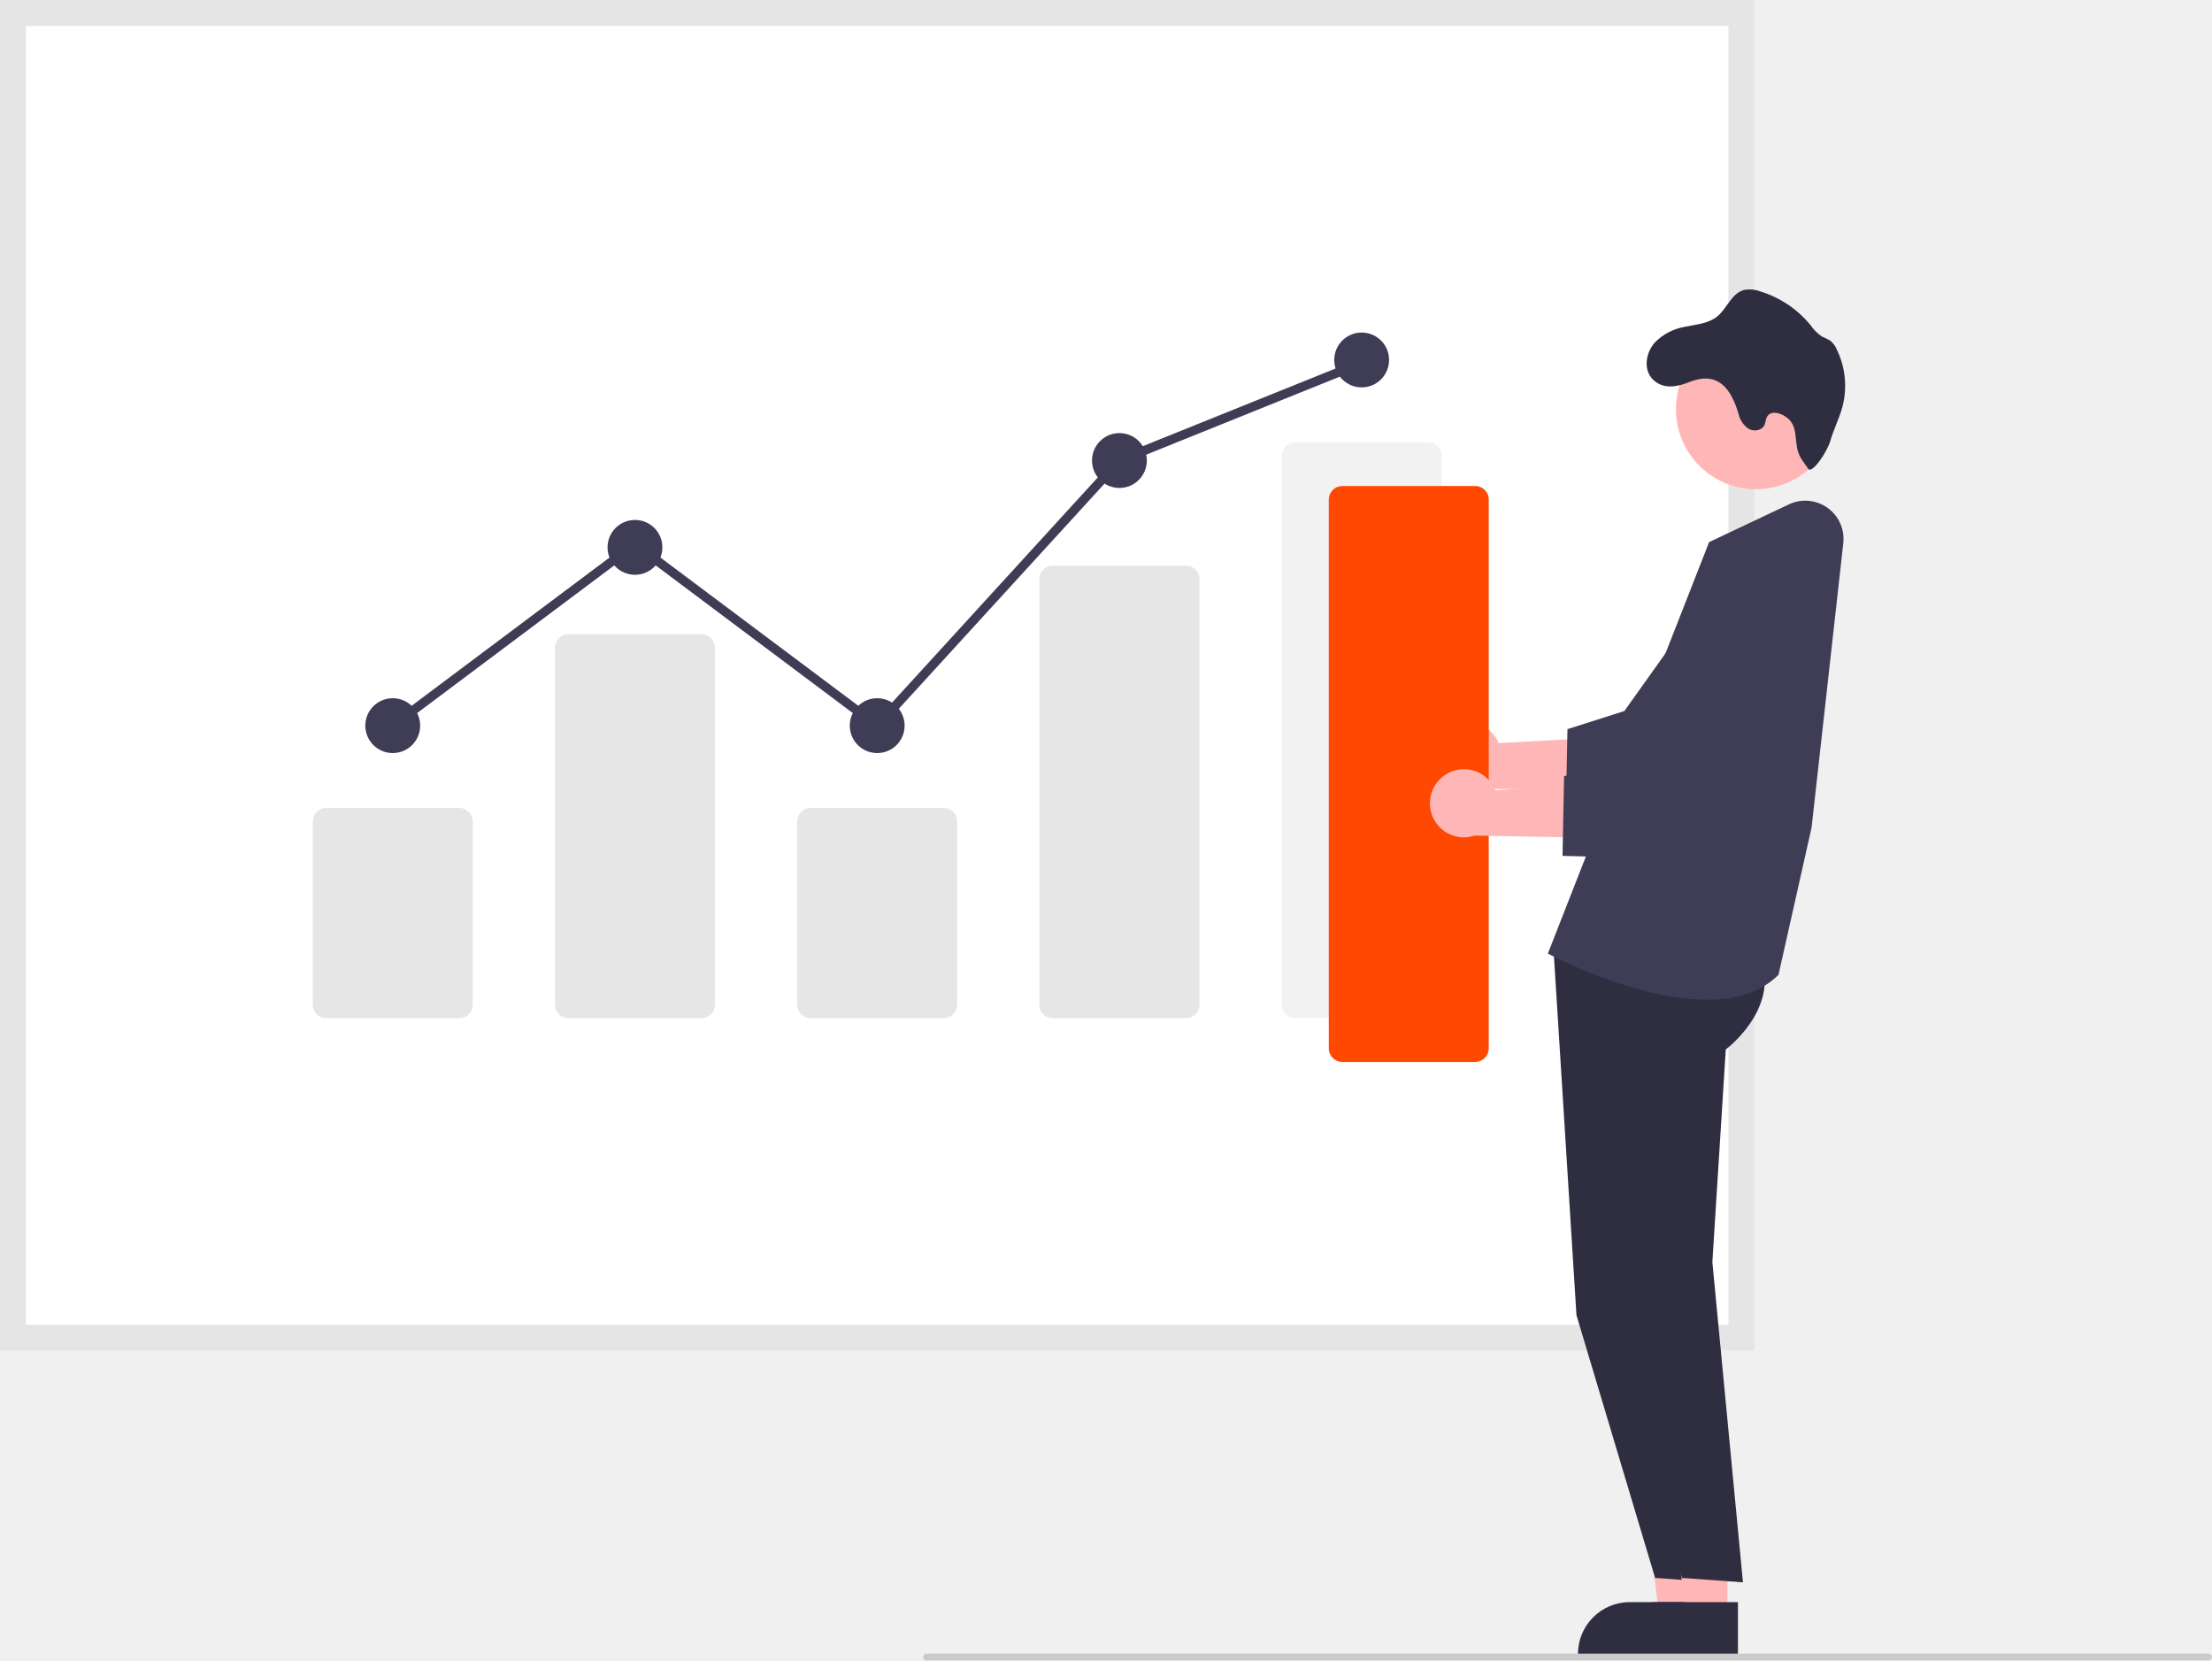
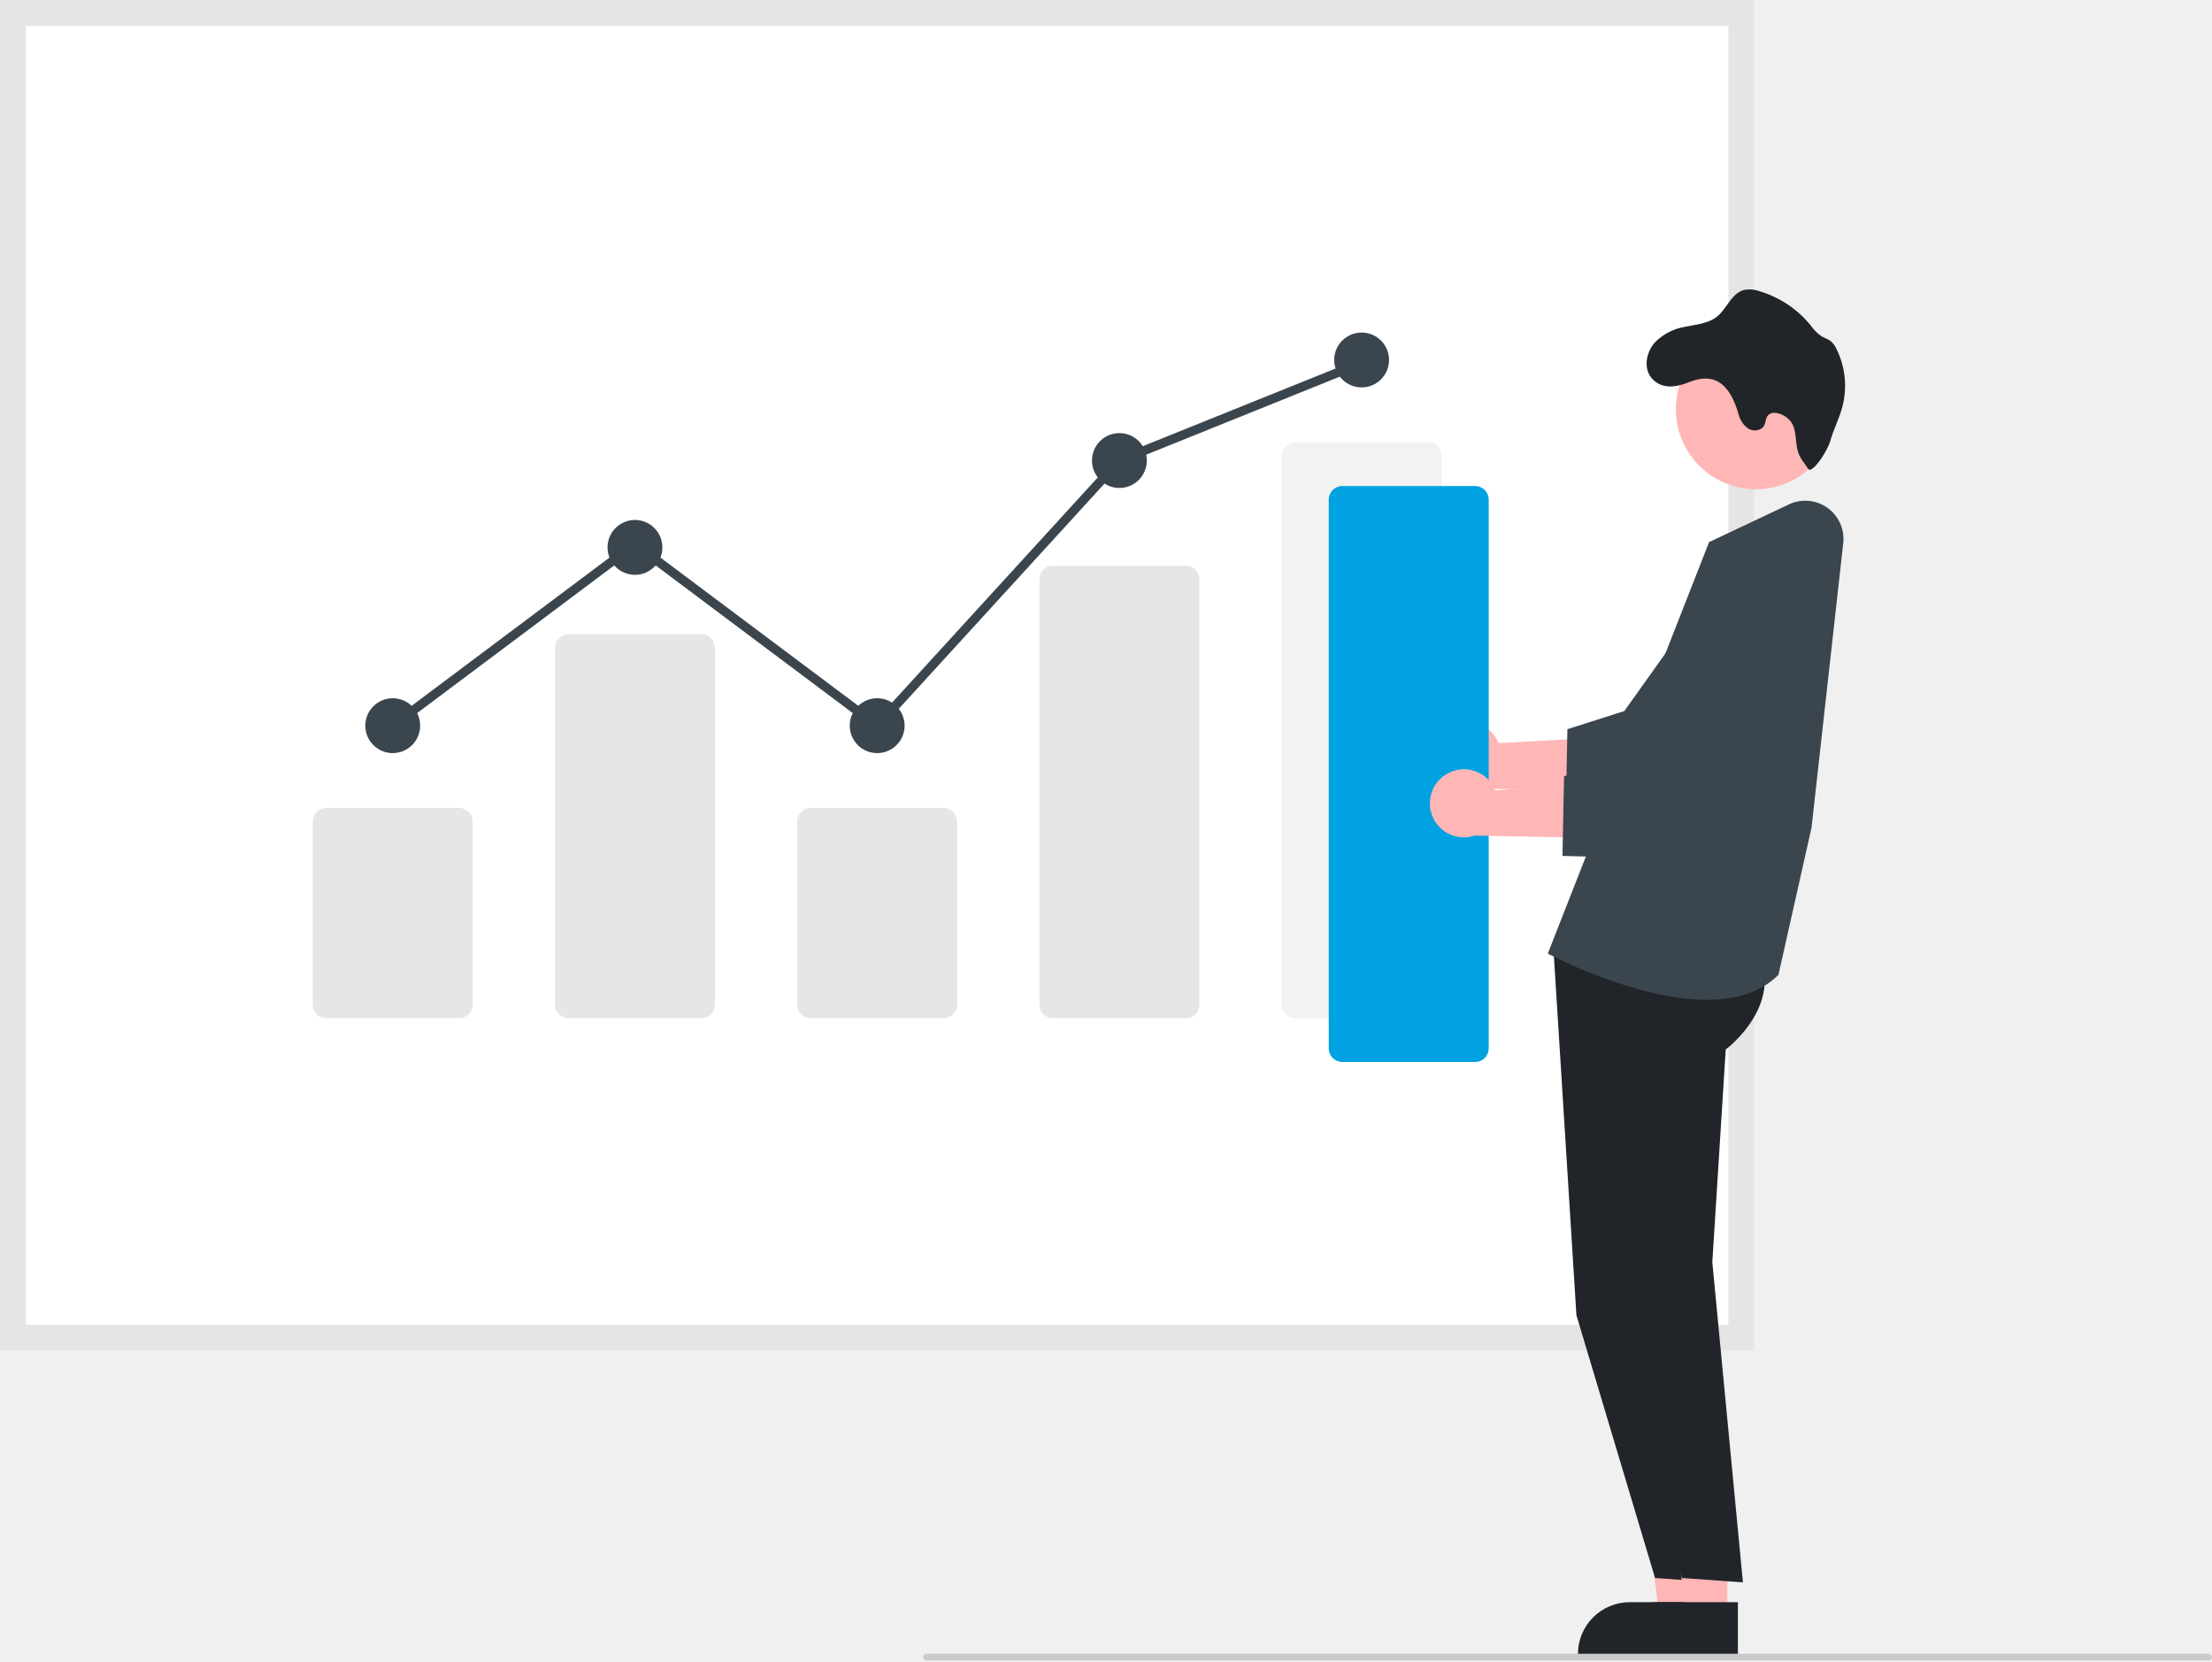
- <svg xmlns="http://www.w3.org/2000/svg" data-name="Layer 1" width="786.979" height="590.646" viewBox="0 0 786.979 590.646">
-   <path id="e7a552b9-89f6-403f-a662-c184ed590622-271" data-name="Path 133" d="M946.778,690.389a189.654,189.654,0,0,1-8.86,52.426c-.12.394-.253.782-.382,1.176H904.473c.035-.353.071-.747.105-1.176,2.204-25.343-10.389-177.751-25.586-204.129C880.324,540.826,949.342,609.862,946.778,690.389Z" transform="translate(-206.1701 -154.5432)" fill="#f0f0f0" />
-   <path id="b08f6207-3c71-42fa-8723-265175c281aa-272" data-name="Path 134" d="M944.297,742.816c-.277.394-.564.788-.859,1.176H918.634c.188-.335.406-.729.659-1.176,4.097-7.395,16.225-29.505,27.483-52.426,12.093-24.632,23.198-50.198,22.262-59.451C969.328,633.024,977.7,696.644,944.297,742.816Z" transform="translate(-206.1701 -154.5432)" fill="#f0f0f0" />
-   <path d="M830.342,635.032H206.17V154.543H830.342Z" transform="translate(-206.1701 -154.5432)" fill="#fff" />
-   <path d="M830.342,635.032H206.17V154.543H830.342Zm-614.95-9.222H821.12V163.765H215.392Z" transform="translate(-206.1701 -154.5432)" fill="#e5e5e5" />
-   <path d="M369.525,516.74H322.268a4.832,4.832,0,0,1-4.827-4.826V446.769a4.832,4.832,0,0,1,4.827-4.826h47.257a4.832,4.832,0,0,1,4.827,4.826v65.144A4.832,4.832,0,0,1,369.525,516.74Z" transform="translate(-206.1701 -154.5432)" fill="#e6e6e6" />
-   <path d="M455.705,516.74H408.448a4.832,4.832,0,0,1-4.827-4.826V384.98a4.832,4.832,0,0,1,4.827-4.826h47.257a4.832,4.832,0,0,1,4.827,4.826V511.913A4.832,4.832,0,0,1,455.705,516.74Z" transform="translate(-206.1701 -154.5432)" fill="#e6e6e6" />
-   <path d="M541.885,516.74H494.627a4.832,4.832,0,0,1-4.827-4.826V446.769a4.832,4.832,0,0,1,4.827-4.826h47.257a4.832,4.832,0,0,1,4.827,4.826v65.144A4.832,4.832,0,0,1,541.885,516.74Z" transform="translate(-206.1701 -154.5432)" fill="#e6e6e6" />
-   <path d="M628.064,516.74H580.807a4.727,4.727,0,0,1-4.827-4.608V360.371a4.727,4.727,0,0,1,4.827-4.608h47.257a4.727,4.727,0,0,1,4.827,4.608V512.132A4.727,4.727,0,0,1,628.064,516.74Z" transform="translate(-206.1701 -154.5432)" fill="#e6e6e6" />
-   <path d="M714.244,516.74H666.987a4.832,4.832,0,0,1-4.827-4.826V316.686a4.832,4.832,0,0,1,4.827-4.826h47.257a4.832,4.832,0,0,1,4.827,4.826v195.227A4.832,4.832,0,0,1,714.244,516.74Z" transform="translate(-206.1701 -154.5432)" fill="#f2f2f2" />
-   <circle cx="139.727" cy="258.131" r="9.756" fill="#3f3d56" />
-   <circle cx="225.906" cy="194.715" r="9.756" fill="#3f3d56" />
-   <circle cx="312.086" cy="258.131" r="9.756" fill="#3f3d56" />
-   <circle cx="398.266" cy="163.821" r="9.756" fill="#3f3d56" />
-   <circle cx="484.445" cy="128.048" r="9.756" fill="#3f3d56" />
-   <polygon points="312.292 260.316 225.906 195.613 140.702 259.432 138.752 256.829 225.906 191.549 311.88 255.945 397.315 162.451 397.658 162.312 483.837 127.589 485.053 130.606 399.216 165.19 312.292 260.316" fill="#3f3d56" />
-   <polygon points="604.996 574.714 590.317 574.713 583.333 518.093 604.999 518.094 604.996 574.714" fill="#ffb6b6" />
-   <path d="M814.91,743.487l-47.332-.002v-.599a18.424,18.424,0,0,1,18.423-18.423h.001l28.909.001Z" transform="translate(-206.1701 -154.5432)" fill="#2f2e41" />
-   <path d="M758.705,489.607,767.039,622.389l27.981,93.465,21.678,1.57L805.812,603.515l4.773-75.647s22.627-16.867,10.116-37.17Z" transform="translate(-206.1701 -154.5432)" fill="#2f2e41" />
-   <polygon points="614.575 574.714 599.895 574.713 592.912 518.093 614.577 518.094 614.575 574.714" fill="#ffb6b6" />
-   <path d="M824.489,743.487l-47.332-.002v-.599a18.424,18.424,0,0,1,18.423-18.423h.001l28.909.001Z" transform="translate(-206.1701 -154.5432)" fill="#2f2e41" />
-   <path d="M768.284,489.607,776.618,622.389l27.981,93.465,21.678,1.57L815.391,603.515l4.773-75.647s22.627-16.867,10.116-37.17Z" transform="translate(-206.1701 -154.5432)" fill="#2f2e41" />
-   <path d="M813.461,510.169c-24.998,0-54.42-15.277-56.125-16.174l-.474-.25,57.373-146.366L842.649,333.956a13.596,13.596,0,0,1,19.32,13.799L850.693,448.909l-11.77,52.391-.125.123C832.302,507.841,823.217,510.169,813.461,510.169Z" transform="translate(-206.1701 -154.5432)" fill="#3f3d56" />
-   <path d="M721.781,413.277a12.04,12.04,0,0,1,17.59,5.607l42.724-2.334-11.21,19.202-38.853-.728a12.106,12.106,0,0,1-10.252-21.747Z" transform="translate(-206.1701 -154.5432)" fill="#ffb6b6" />
-   <path d="M806.094,443.335l-42.815-1.093.552-28.321,20.246-6.444,33.209-46.578a21.425,21.425,0,1,1,34.165,25.836Z" transform="translate(-206.1701 -154.5432)" fill="#3f3d56" />
-   <circle cx="624.713" cy="145.57" r="28.449" fill="#ffb6b6" />
-   <path d="M794.891,276.406a19.445,19.445,0,0,1,10.657-5.592c3.951-.85,8.286-1.114,11.447-3.592,3.592-2.862,5.173-8.298,9.579-9.507a10.501,10.501,0,0,1,5.735.455,37.118,37.118,0,0,1,17.96,11.974,15.375,15.375,0,0,0,4.131,4.131,29.93,29.93,0,0,1,2.85,1.389,7.759,7.759,0,0,1,2.323,3.029,29.443,29.443,0,0,1,2.059,20.678c-1.102,4.083-3.089,7.867-4.263,11.974s-6.6,11.92-7.869,9.98-2.898-3.748-3.592-5.987c-1.355-4.404-.131-8.836-3.577-11.896-2.131-1.892-5.987-3.161-7.436-.718-.575.946-.539,2.143-1.03,3.125-.97,1.916-3.772,2.299-5.628,1.197a8.633,8.633,0,0,1-3.52-5.22c-2.79-9.435-7.543-15.374-17.637-11.339-3.76,1.509-8.19,2.526-11.806-.06C790.509,287.026,791.479,280.285,794.891,276.406Z" transform="translate(-206.1701 -154.5432)" fill="#2f2e41" />
-   <path d="M731.007,532.305H683.75a4.832,4.832,0,0,1-4.827-4.826V332.252a4.832,4.832,0,0,1,4.827-4.826h47.257a4.832,4.832,0,0,1,4.827,4.826V527.479A4.832,4.832,0,0,1,731.007,532.305Z" transform="translate(-206.1701 -154.5432)" fill="#ff4800" />
-   <path d="M720.584,430.04a12.04,12.04,0,0,1,17.59,5.607l42.724-2.334L769.688,452.515l-38.853-.728a12.106,12.106,0,0,1-10.252-21.747Z" transform="translate(-206.1701 -154.5432)" fill="#ffb6b6" />
-   <path d="M804.897,460.098l-42.815-1.093.552-28.321,20.246-6.444,33.209-46.578a21.425,21.425,0,1,1,34.165,25.836Z" transform="translate(-206.1701 -154.5432)" fill="#3f3d56" />
-   <path d="M991.952,745.189h-456.193a1.197,1.197,0,1,1,0-2.395h456.193a1.197,1.197,0,1,1,0,2.395Z" transform="translate(-206.1701 -154.5432)" fill="#cacaca" />
+ <svg xmlns="http://www.w3.org/2000/svg" width="787" height="591" viewBox="0 0 787 591" fill="none">
+   <g clip-path="url(#clip0_155_880)">
+     <path d="M740.608 535.846C740.131 553.651 737.148 571.3 731.748 588.272C731.628 588.666 731.495 589.054 731.366 589.448H698.303C698.338 589.095 698.374 588.701 698.409 588.272C700.613 562.929 688.019 410.521 672.822 384.143C674.154 386.283 743.172 455.319 740.608 535.846Z" fill="#F0F0F0" />
+     <path d="M738.127 588.272C737.85 588.666 737.563 589.06 737.268 589.448H712.464C712.652 589.113 712.87 588.719 713.122 588.272C717.22 580.877 729.348 558.767 740.605 535.846C752.699 511.214 763.803 485.648 762.868 476.395C763.158 478.481 771.529 542.101 738.127 588.272Z" fill="#F0F0F0" />
+     <path d="M624.172 480.489H0V0H624.172V480.489Z" fill="white" />
+     <path d="M624.172 480.489H0V0H624.172V480.489ZM9.222 471.267H614.95V9.222H9.222V471.267Z" fill="#E5E5E5" />
+     <path d="M163.356 362.197H116.098C114.819 362.195 113.592 361.686 112.687 360.781C111.782 359.877 111.273 358.65 111.271 357.37V292.226C111.273 290.946 111.782 289.719 112.687 288.814C113.592 287.91 114.819 287.401 116.098 287.399H163.356C164.635 287.401 165.862 287.91 166.767 288.814C167.672 289.719 168.181 290.946 168.183 292.226V357.37C168.181 358.65 167.672 359.877 166.767 360.781C165.862 361.686 164.635 362.195 163.356 362.197Z" fill="#E6E6E6" />
+     <path d="M249.535 362.197H202.278C200.998 362.195 199.772 361.686 198.867 360.781C197.962 359.877 197.453 358.65 197.451 357.37V230.436C197.453 229.157 197.962 227.93 198.867 227.025C199.772 226.12 200.998 225.611 202.278 225.61H249.535C250.815 225.611 252.042 226.12 252.947 227.025C253.852 227.93 254.361 229.157 254.362 230.436V357.37C254.361 358.65 253.852 359.877 252.947 360.781C252.042 361.686 250.815 362.195 249.535 362.197Z" fill="#E6E6E6" />
+     <path d="M335.714 362.197H288.457C287.177 362.195 285.95 361.686 285.045 360.781C284.14 359.877 283.631 358.65 283.63 357.37V292.226C283.631 290.946 284.14 289.719 285.045 288.814C285.95 287.91 287.177 287.401 288.457 287.399H335.714C336.994 287.401 338.221 287.91 339.125 288.814C340.03 289.719 340.539 290.946 340.541 292.226V357.37C340.539 358.65 340.03 359.877 339.125 360.781C338.221 361.686 336.994 362.195 335.714 362.197Z" fill="#E6E6E6" />
+     <path d="M421.894 362.197H374.636C373.386 362.224 372.176 361.754 371.271 360.89C370.366 360.026 369.841 358.839 369.81 357.589V205.827C369.841 204.577 370.366 203.39 371.271 202.526C372.176 201.663 373.386 201.193 374.636 201.22H421.894C423.144 201.193 424.354 201.663 425.259 202.526C426.164 203.39 426.689 204.577 426.721 205.827V357.589C426.689 358.839 426.164 360.026 425.259 360.89C424.355 361.754 423.144 362.224 421.894 362.197Z" fill="#E6E6E6" />
+     <path d="M508.073 362.197H460.816C459.536 362.195 458.31 361.686 457.405 360.781C456.5 359.877 455.991 358.65 455.989 357.37V162.143C455.991 160.863 456.5 159.637 457.405 158.732C458.31 157.827 459.536 157.318 460.816 157.317H508.073C509.353 157.318 510.58 157.827 511.485 158.732C512.39 159.637 512.899 160.863 512.9 162.143V357.37C512.899 358.65 512.39 359.877 511.485 360.781C510.58 361.686 509.353 362.195 508.073 362.197Z" fill="#F2F2F2" />
+     <path d="M139.727 267.887C145.115 267.887 149.483 263.519 149.483 258.131C149.483 252.742 145.115 248.374 139.727 248.374C134.339 248.374 129.971 252.742 129.971 258.131C129.971 263.519 134.339 267.887 139.727 267.887Z" fill="#3B454E" />
+     <path d="M225.907 204.472C231.295 204.472 235.663 200.104 235.663 194.715C235.663 189.327 231.295 184.959 225.907 184.959C220.518 184.959 216.15 189.327 216.15 194.715C216.15 200.104 220.518 204.472 225.907 204.472Z" fill="#3B454E" />
+     <path d="M312.086 267.887C317.474 267.887 321.842 263.519 321.842 258.131C321.842 252.742 317.474 248.374 312.086 248.374C306.698 248.374 302.33 252.742 302.33 258.131C302.33 263.519 306.698 267.887 312.086 267.887Z" fill="#3B454E" />
+     <path d="M398.266 173.577C403.654 173.577 408.022 169.209 408.022 163.821C408.022 158.433 403.654 154.065 398.266 154.065C392.878 154.065 388.51 158.433 388.51 163.821C388.51 169.209 392.878 173.577 398.266 173.577Z" fill="#3B454E" />
+     <path d="M484.446 137.804C489.834 137.804 494.202 133.436 494.202 128.048C494.202 122.66 489.834 118.292 484.446 118.292C479.057 118.292 474.689 122.66 474.689 128.048C474.689 133.436 479.057 137.804 484.446 137.804Z" fill="#3B454E" />
+     <path d="M312.292 260.316L225.906 195.613L140.702 259.432L138.752 256.829L225.906 191.549L311.88 255.945L397.315 162.451L397.658 162.312L483.837 127.589L485.053 130.606L399.216 165.19L312.292 260.316Z" fill="#3B454E" />
+     <path d="M604.996 574.714L590.317 574.713L583.333 518.093L604.999 518.094L604.996 574.714Z" fill="#FFB6B6" />
+     <path d="M608.74 588.943L561.407 588.942V588.343C561.408 583.457 563.349 578.771 566.804 575.316C570.259 571.861 574.944 569.92 579.83 569.92H579.831L608.74 569.921L608.74 588.943Z" fill="#212529" />
+     <path d="M552.535 335.064L560.869 467.846L588.85 561.31L610.528 562.88L599.643 448.972L604.416 373.325C604.416 373.325 627.043 356.459 614.532 336.155L552.535 335.064Z" fill="#212529" />
+     <path d="M614.575 574.714L599.895 574.713L592.912 518.093L614.577 518.094L614.575 574.714Z" fill="#FFB6B6" />
+     <path d="M618.319 588.943L570.986 588.942V588.343C570.987 583.457 572.928 578.771 576.383 575.316C579.838 571.861 584.523 569.92 589.409 569.92H589.411L618.32 569.921L618.319 588.943Z" fill="#212529" />
+     <path d="M562.113 335.064L570.447 467.846L598.428 561.31L620.107 562.88L609.221 448.972L613.994 373.325C613.994 373.325 636.621 356.459 624.11 336.155L562.113 335.064Z" fill="#212529" />
+     <path d="M607.292 355.626C582.294 355.626 552.872 340.349 551.167 339.451L550.692 339.202L608.065 192.836L636.479 179.413C638.667 178.379 641.091 177.948 643.501 178.164C645.911 178.38 648.22 179.236 650.189 180.642C652.158 182.049 653.716 183.955 654.702 186.165C655.688 188.374 656.067 190.807 655.799 193.212L644.523 294.366L632.753 346.757L632.628 346.879C626.132 353.298 617.047 355.626 607.292 355.626Z" fill="#3B454E" />
+     <path d="M515.611 258.734C517.098 257.791 518.773 257.186 520.519 256.961C522.264 256.736 524.038 256.896 525.715 257.431C527.392 257.965 528.932 258.861 530.225 260.055C531.519 261.249 532.535 262.712 533.202 264.341L575.925 262.007L564.715 281.209L525.863 280.481C523.052 281.42 519.994 281.296 517.269 280.131C514.544 278.966 512.341 276.842 511.078 274.161C509.814 271.481 509.577 268.43 510.413 265.586C511.249 262.743 513.098 260.305 515.611 258.734Z" fill="#FFB6B6" />
+     <path d="M599.924 288.792L557.108 287.699L557.661 259.378L577.907 252.934L611.115 206.356C612.778 204.024 614.892 202.048 617.331 200.547C619.77 199.046 622.486 198.049 625.317 197.615C628.148 197.181 631.038 197.32 633.815 198.022C636.592 198.724 639.2 199.976 641.484 201.704C643.769 203.432 645.684 205.6 647.116 208.08C648.548 210.561 649.468 213.304 649.822 216.146C650.176 218.988 649.957 221.873 649.177 224.629C648.396 227.385 647.072 229.956 645.28 232.192L599.924 288.792Z" fill="#3B454E" />
+     <path d="M624.714 174.019C640.426 174.019 653.163 161.282 653.163 145.57C653.163 129.858 640.426 117.121 624.714 117.121C609.002 117.121 596.265 129.858 596.265 145.57C596.265 161.282 609.002 174.019 624.714 174.019Z" fill="#FFB6B6" />
+     <path d="M588.721 121.863C591.592 118.919 595.323 116.961 599.377 116.271C603.329 115.421 607.663 115.157 610.824 112.679C614.416 109.817 615.997 104.381 620.403 103.172C622.32 102.787 624.306 102.944 626.138 103.627C633.179 105.751 639.43 109.918 644.099 115.6C645.199 117.229 646.601 118.631 648.23 119.731C649.203 120.144 650.155 120.607 651.079 121.12C652.094 121.921 652.892 122.962 653.402 124.149C656.579 130.563 657.311 137.914 655.462 144.828C654.36 148.911 652.372 152.694 651.199 156.801C650.026 160.908 644.599 168.721 643.329 166.781C642.06 164.842 640.432 163.034 639.737 160.794C638.383 156.39 639.606 151.958 636.16 148.899C634.029 147.007 630.173 145.738 628.725 148.18C628.15 149.126 628.186 150.324 627.695 151.306C626.725 153.221 623.923 153.604 622.067 152.503C620.278 151.268 619.021 149.404 618.547 147.282C615.757 137.847 611.004 131.908 600.91 135.943C597.15 137.452 592.72 138.47 589.104 135.884C584.339 132.483 585.308 125.742 588.721 121.863Z" fill="#212529" />
+     <path d="M524.837 377.762H477.58C476.3 377.761 475.073 377.252 474.168 376.347C473.264 375.442 472.754 374.215 472.753 372.936V177.709C472.754 176.429 473.264 175.202 474.168 174.298C475.073 173.393 476.3 172.884 477.58 172.882H524.837C526.117 172.884 527.344 173.393 528.249 174.298C529.153 175.202 529.662 176.429 529.664 177.709V372.936C529.662 374.215 529.153 375.442 528.249 376.347C527.344 377.252 526.117 377.761 524.837 377.762Z" fill="#00A2E2" />
+     <path d="M514.414 275.497C515.9 274.555 517.576 273.949 519.321 273.724C521.067 273.499 522.841 273.659 524.518 274.194C526.195 274.728 527.735 275.624 529.028 276.818C530.322 278.012 531.337 279.475 532.004 281.104L574.728 278.77L563.518 297.972L524.666 297.244C521.855 298.183 518.797 298.059 516.072 296.894C513.347 295.729 511.144 293.605 509.88 290.924C508.617 288.244 508.38 285.193 509.216 282.349C510.051 279.506 511.901 277.068 514.414 275.497Z" fill="#FFB6B6" />
+     <path d="M598.727 305.555L555.911 304.462L556.464 276.141L576.709 269.697L609.918 223.119C611.581 220.787 613.694 218.812 616.134 217.31C618.573 215.809 621.289 214.812 624.12 214.378C626.951 213.944 629.841 214.083 632.617 214.785C635.394 215.488 638.002 216.74 640.287 218.467C642.571 220.195 644.487 222.363 645.919 224.844C647.351 227.324 648.271 230.067 648.625 232.909C648.979 235.751 648.759 238.636 647.979 241.392C647.199 244.148 645.874 246.719 644.083 248.955L598.727 305.555Z" fill="#3B454E" />
+     <path d="M785.781 590.646H329.589C329.431 590.646 329.275 590.616 329.129 590.556C328.984 590.496 328.851 590.407 328.74 590.296C328.628 590.185 328.54 590.053 328.479 589.907C328.419 589.762 328.388 589.606 328.388 589.448C328.388 589.291 328.419 589.135 328.479 588.989C328.54 588.844 328.628 588.712 328.74 588.6C328.851 588.489 328.984 588.401 329.129 588.341C329.275 588.281 329.431 588.251 329.589 588.251H785.781C785.939 588.251 786.095 588.281 786.241 588.341C786.386 588.401 786.519 588.489 786.63 588.6C786.742 588.712 786.83 588.844 786.891 588.989C786.951 589.135 786.982 589.291 786.982 589.448C786.982 589.606 786.951 589.762 786.891 589.907C786.83 590.053 786.742 590.185 786.63 590.296C786.519 590.407 786.386 590.496 786.241 590.556C786.095 590.616 785.939 590.646 785.781 590.646Z" fill="#CACACA" />
+   </g>
+   <defs>
+     <clipPath id="clip0_155_880">
+       <rect width="786.979" height="590.646" fill="white" />
+     </clipPath>
+   </defs>
</svg>
